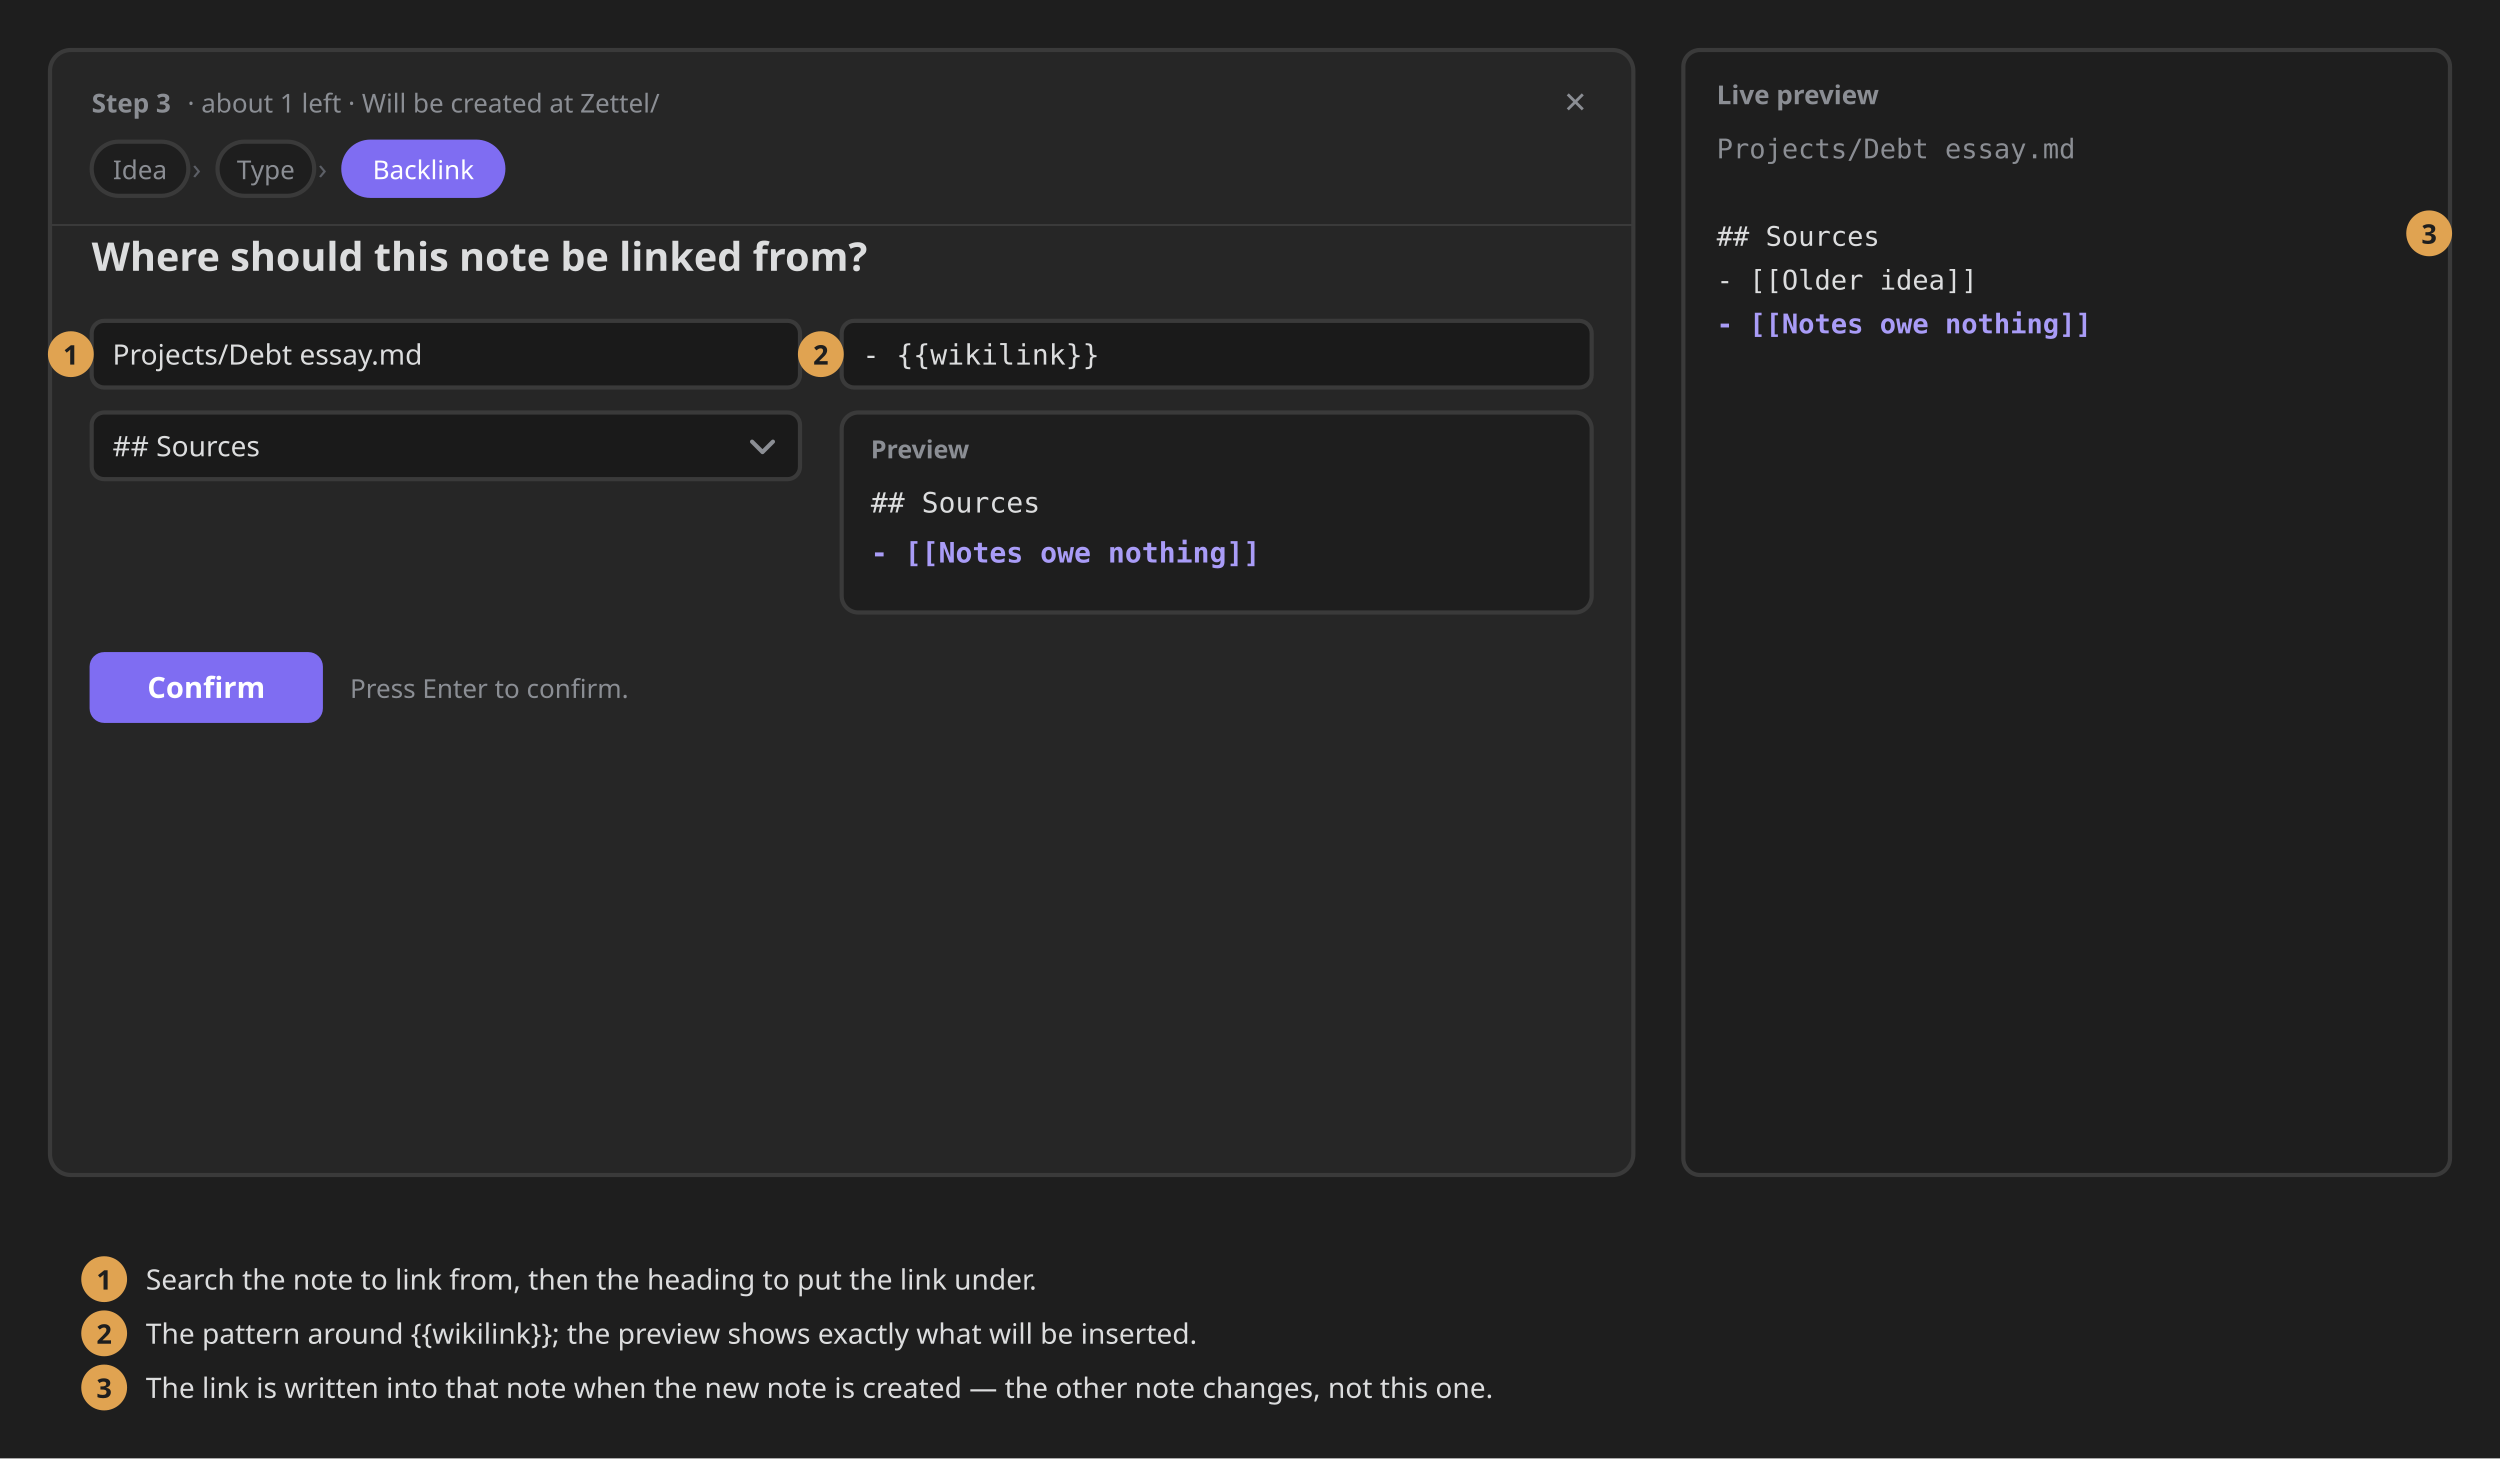
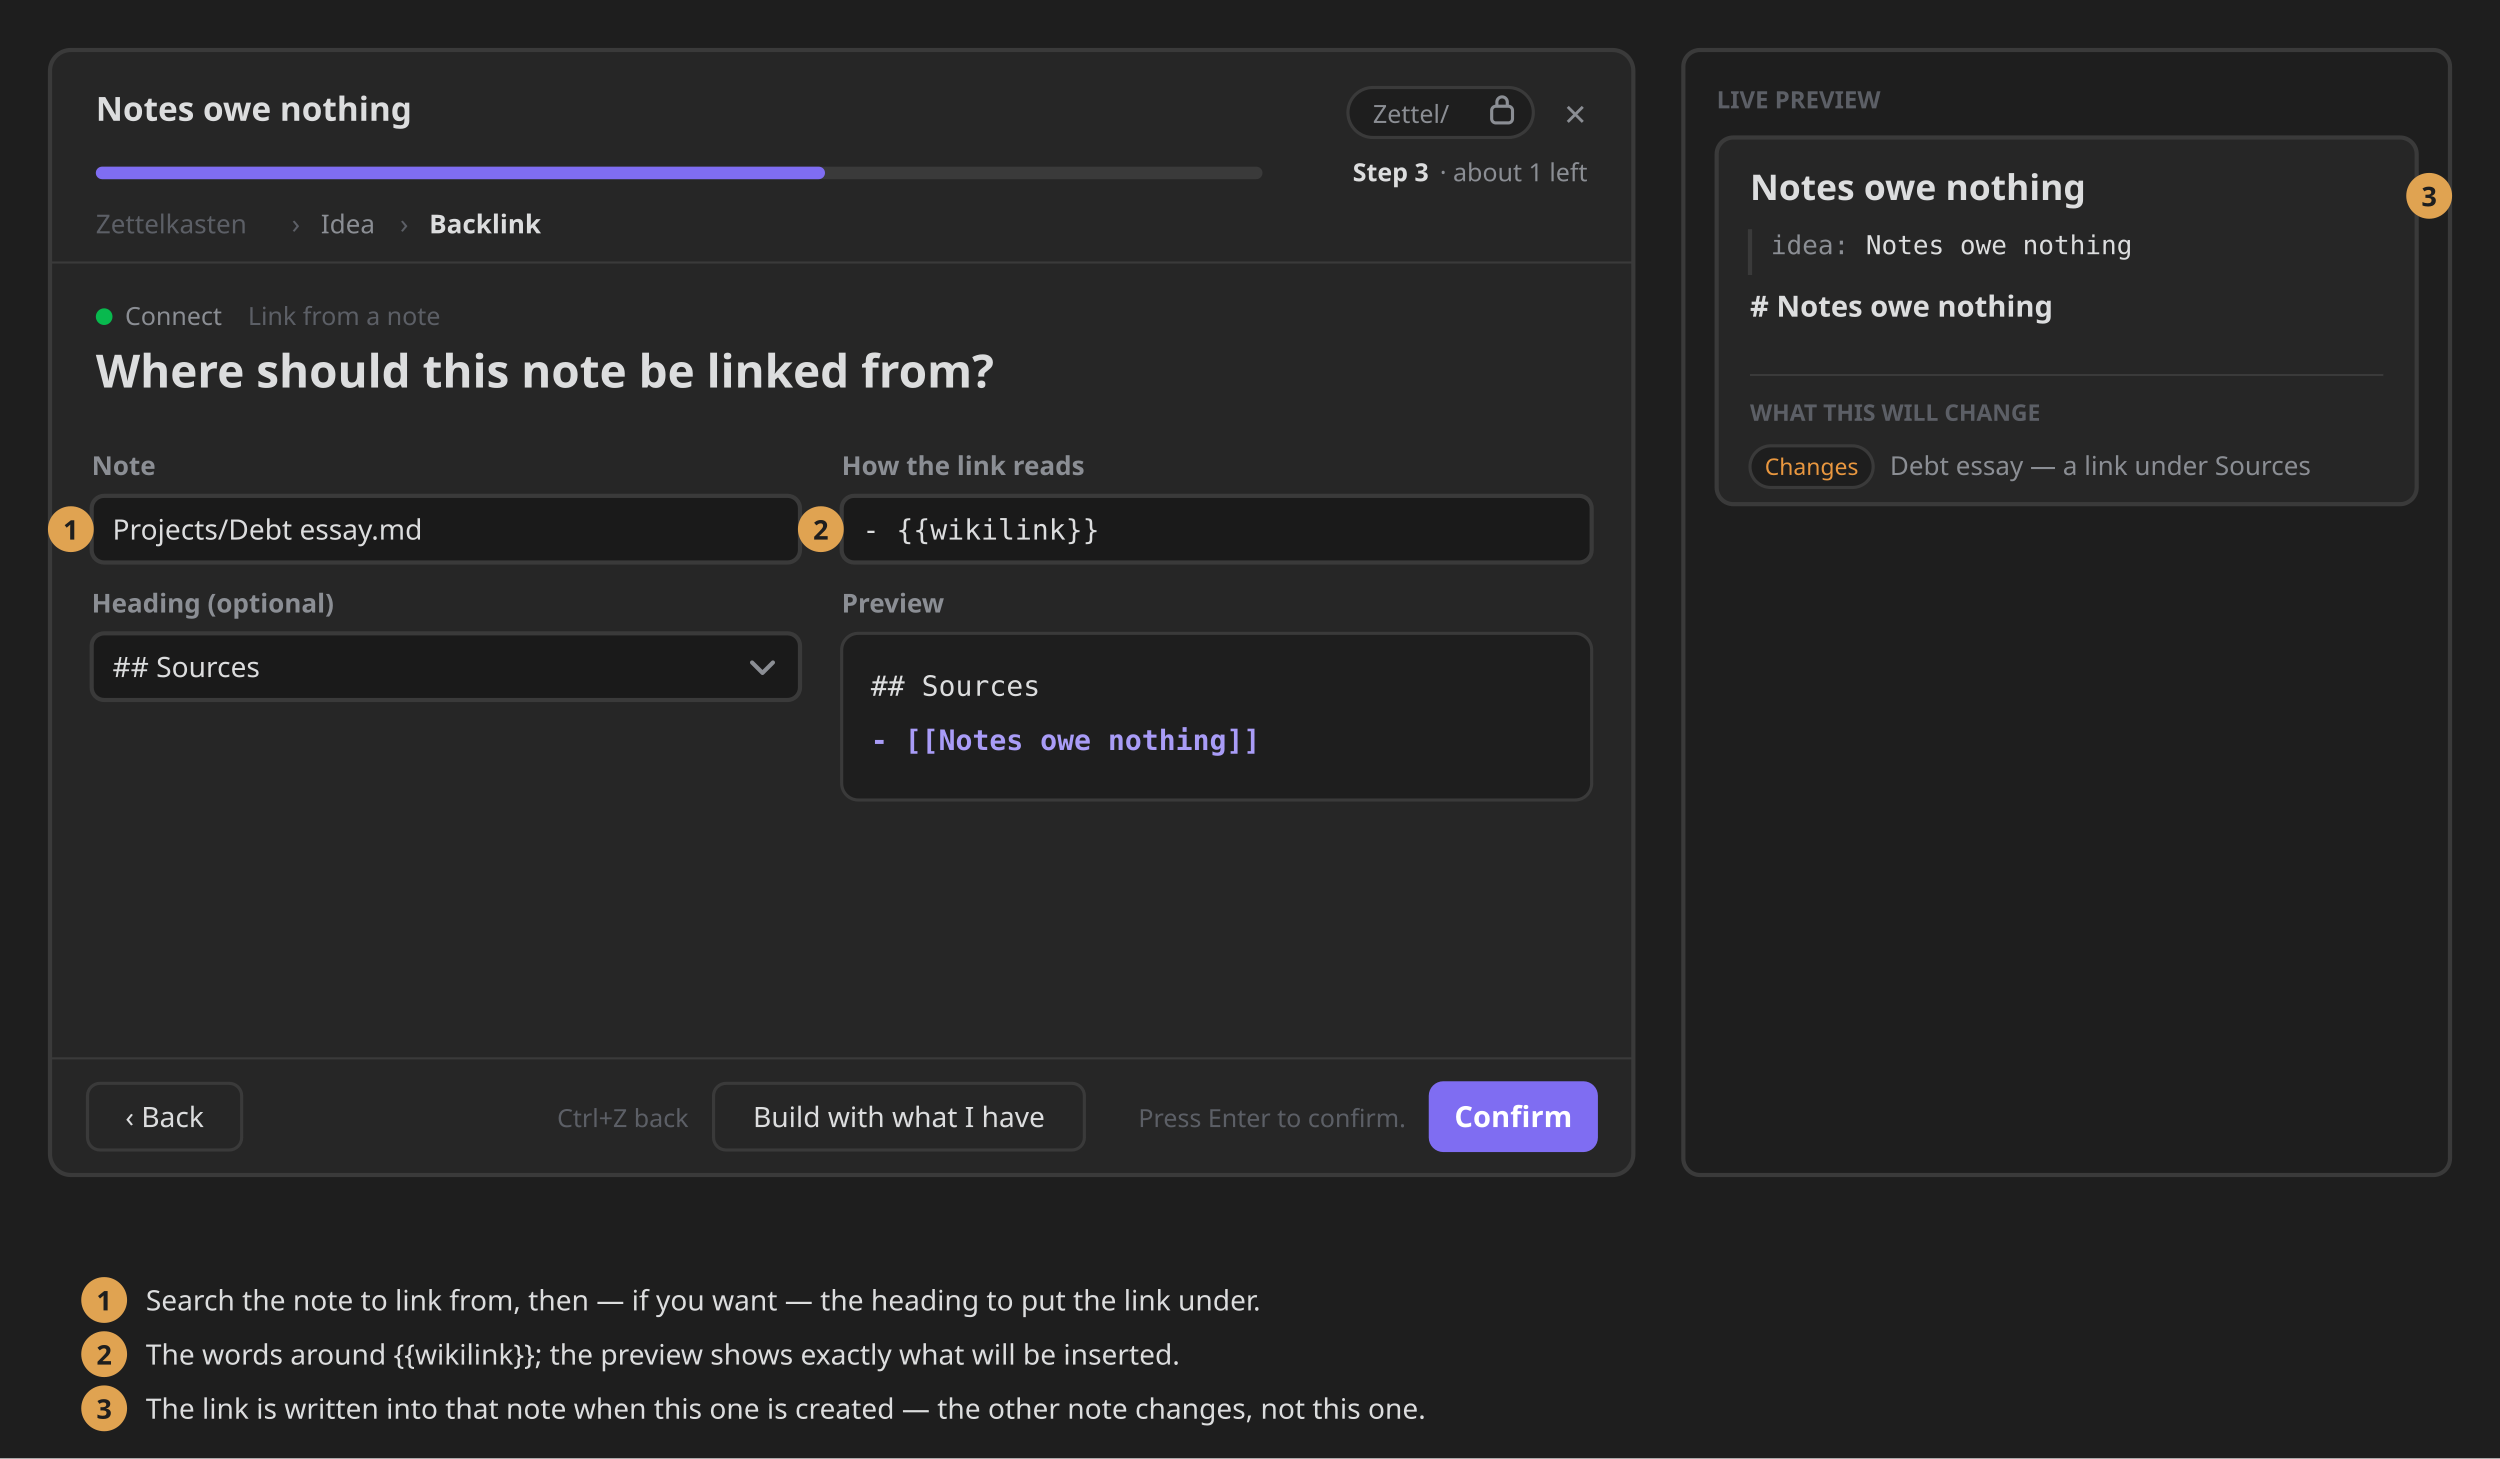
- <svg xmlns="http://www.w3.org/2000/svg" width="1200" height="700" viewBox="0 0 1200 700" role="img" aria-label="The Backlink action as a wizard step: pick a note and a heading">
+ <svg xmlns="http://www.w3.org/2000/svg" width="1200" height="700" viewBox="0 0 1200 700" role="img" aria-label="The Backlink action as a wizard step: labelled fields and a preview of the link">
  <rect width="1200" height="700" fill="#1e1e1e" />
+   <rect x="808" y="24" width="368" height="540" rx="8" fill="#1e1e1e" stroke="#3a3a3a" stroke-width="2" />
+   <text x="824" y="52" fill="#5c5f66" font-family="sans-serif" font-size="11.5" font-weight="650" text-anchor="start">LIVE PREVIEW</text>
+   <rect x="824" y="66" width="336" height="176" rx="8" fill="#262626" stroke="#3a3a3a" stroke-width="2" />
+   <text x="840" y="96" fill="#dcddde" font-family="sans-serif" font-size="17" font-weight="650" text-anchor="start">Notes owe nothing</text>
+   <line x1="840" y1="110" x2="840" y2="132" stroke="#3a3a3a" stroke-width="2" />
+   <text x="850" y="122" fill="#8b8e94" font-family="monospace" font-size="12.5" font-weight="400" text-anchor="start">idea: </text>
+   <text x="895.6" y="122" fill="#dcddde" font-family="monospace" font-size="12.5" font-weight="400" text-anchor="start">Notes owe nothing</text>
+   <text x="840" y="152" fill="#dcddde" font-family="sans-serif" font-size="14" font-weight="650" text-anchor="start"># Notes owe nothing</text>
+   <line x1="840" y1="180" x2="1144" y2="180" stroke="#3a3a3a" stroke-width="1" />
+   <text x="840" y="202" fill="#5c5f66" font-family="sans-serif" font-size="11" font-weight="650" text-anchor="start">WHAT THIS WILL CHANGE</text>
+   <rect x="840" y="214" width="59.12" height="20" rx="10.0" fill="#1e1e1e" stroke="#3a3a3a" stroke-width="1.5" />
+   <text x="869.56" y="227.96" fill="#e9973f" font-family="sans-serif" font-size="11" font-weight="400" text-anchor="middle">Changes</text>
+   <text x="907.12" y="228" fill="#8b8e94" font-family="sans-serif" font-size="12.5" font-weight="400" text-anchor="start">Debt essay — a link under Sources</text>
  <rect x="24" y="24" width="760" height="540" rx="10" fill="#262626" stroke="#3a3a3a" stroke-width="2" />
-   <text x="44" y="54" fill="#8b8e94" font-family="sans-serif" font-size="12.5" font-weight="600" text-anchor="start">Step 3</text>
-   <text x="90" y="54" fill="#8b8e94" font-family="sans-serif" font-size="12.5" font-weight="400" text-anchor="start">· about 1 left · Will be created at Zettel/</text>
-   <text x="762" y="54" fill="#8b8e94" font-family="sans-serif" font-size="14" font-weight="400" text-anchor="end">✕</text>
-   <rect x="44" y="68" width="46.4" height="26" rx="13" fill="#1e1e1e" stroke="#3a3a3a" stroke-width="2" />
-   <text x="67.2" y="86" fill="#8b8e94" font-family="sans-serif" font-size="12.5" font-weight="400" text-anchor="middle">Idea</text>
-   <text x="94.4" y="86" fill="#5c5f66" font-family="sans-serif" font-size="14" font-weight="400" text-anchor="middle">›</text>
-   <rect x="104.4" y="68" width="46.4" height="26" rx="13" fill="#1e1e1e" stroke="#3a3a3a" stroke-width="2" />
-   <text x="127.6" y="86" fill="#8b8e94" font-family="sans-serif" font-size="12.5" font-weight="400" text-anchor="middle">Type</text>
-   <text x="154.8" y="86" fill="#5c5f66" font-family="sans-serif" font-size="14" font-weight="400" text-anchor="middle">›</text>
-   <rect x="164.8" y="68" width="76.8" height="26" rx="13" fill="#7f6df2" stroke="#7f6df2" stroke-width="2" />
-   <text x="203.2" y="86" fill="#fff" font-family="sans-serif" font-size="12.5" font-weight="400" text-anchor="middle">Backlink</text>
-   <line x1="24" y1="108" x2="784" y2="108" stroke="#3a3a3a" stroke-width="1" />
-   <text x="44" y="130" fill="#dcddde" font-family="sans-serif" font-size="19" font-weight="650" text-anchor="start">Where should this note be linked from?</text>
-   <rect x="808" y="24" width="368" height="540" rx="8" fill="#1e1e1e" stroke="#3a3a3a" stroke-width="2" />
-   <text x="824" y="50" fill="#8b8e94" font-family="sans-serif" font-size="12.5" font-weight="600" text-anchor="start">Live preview</text>
-   <text x="824" y="76" fill="#8b8e94" font-family="monospace" font-size="13" font-weight="400" text-anchor="start">Projects/Debt essay.md</text>
-   <text x="824" y="97" fill="#dcddde" font-family="monospace" font-size="13" font-weight="400" text-anchor="start" />
-   <text x="824" y="118" fill="#dcddde" font-family="monospace" font-size="13" font-weight="400" text-anchor="start">## Sources</text>
-   <text x="824" y="139" fill="#dcddde" font-family="monospace" font-size="13" font-weight="400" text-anchor="start">- [[Older idea]]</text>
-   <text x="824" y="160" fill="#a99cf7" font-family="monospace" font-size="13" font-weight="600" text-anchor="start">- [[Notes owe nothing]]</text>
-   <g transform="translate(0,14)">
-     <rect x="44" y="140" width="340" height="32" rx="6" fill="#1a1a1a" stroke="#3a3a3a" stroke-width="2" />
-     <text x="54" y="161.0" fill="#dcddde" font-family="sans-serif" font-size="13.5" font-weight="400" text-anchor="start">Projects/Debt essay.md</text>
-     <rect x="44" y="184" width="340" height="32" rx="6" fill="#1a1a1a" stroke="#3a3a3a" stroke-width="2" />
-     <text x="54" y="205.0" fill="#dcddde" font-family="sans-serif" font-size="13.5" font-weight="400" text-anchor="start">## Sources</text>
-     <polyline points="361,198 366,203 371,198" fill="none" stroke="#8b8e94" stroke-width="2" stroke-linecap="round" stroke-linejoin="round" />
-     <rect x="404" y="140" width="360" height="32" rx="6" fill="#1a1a1a" stroke="#3a3a3a" stroke-width="2" />
-     <text x="414" y="161.0" fill="#dcddde" font-family="monospace" font-size="13.5" font-weight="400" text-anchor="start">- {{wikilink}}</text>
-     <rect x="404" y="184" width="360" height="96" rx="8" fill="#1e1e1e" stroke="#3a3a3a" stroke-width="2" />
-     <text x="418" y="206" fill="#8b8e94" font-family="sans-serif" font-size="12" font-weight="600" text-anchor="start">Preview</text>
-     <text x="418" y="232" fill="#dcddde" font-family="monospace" font-size="13.5" font-weight="400" text-anchor="start">## Sources</text>
-     <text x="418" y="256" fill="#a99cf7" font-family="monospace" font-size="13.5" font-weight="600" text-anchor="start">- [[Notes owe nothing]]</text>
-     <rect x="44" y="300" width="110" height="32" rx="6" fill="#7f6df2" stroke="#7f6df2" stroke-width="2" />
-     <text x="99.0" y="321.0" fill="#fff" font-family="sans-serif" font-size="14" font-weight="600" text-anchor="middle">Confirm</text>
-     <text x="168" y="321" fill="#8b8e94" font-family="sans-serif" font-size="12.5" font-weight="400" text-anchor="start">Press Enter to confirm.</text>
-     <circle cx="34" cy="156" r="10" fill="#e0a351" stroke="#e0a351" stroke-width="2" />
-     <text x="34" y="161" fill="#1e1e1e" font-family="sans-serif" font-size="13" font-weight="700" text-anchor="middle">1</text>
-     <circle cx="394" cy="156" r="10" fill="#e0a351" stroke="#e0a351" stroke-width="2" />
-     <text x="394" y="161" fill="#1e1e1e" font-family="sans-serif" font-size="13" font-weight="700" text-anchor="middle">2</text>
-     <circle cx="1166" cy="98" r="10" fill="#e0a351" stroke="#e0a351" stroke-width="2" />
-     <text x="1166" y="103" fill="#1e1e1e" font-family="sans-serif" font-size="13" font-weight="700" text-anchor="middle">3</text>
+   <text x="46" y="58" fill="#dcddde" font-family="sans-serif" font-size="16" font-weight="650" text-anchor="start">Notes owe nothing</text>
+   <rect x="647" y="42" width="89" height="24" rx="12" fill="#1e1e1e" stroke="#3a3a3a" stroke-width="1.5" />
+   <text x="659" y="59" fill="#8b8e94" font-family="sans-serif" font-size="12" font-weight="400" text-anchor="start">Zettel/</text>
+   <rect x="716" y="51" width="10" height="8" rx="2" fill="none" stroke="#8b8e94" stroke-width="1.5" />
+   <path d="M718.5 51 v-2 a2.5 2.5 0 0 1 5 0 v2" fill="none" stroke="#8b8e94" stroke-width="1.5" />
+   <text x="762" y="60" fill="#8b8e94" font-family="sans-serif" font-size="14" font-weight="400" text-anchor="end">✕</text>
+   <rect x="46" y="80" width="560" height="6" rx="3" fill="#3a3a3a" stroke="none" stroke-width="0" />
+   <rect x="46" y="80" width="350.0" height="6" rx="3" fill="#7f6df2" stroke="none" stroke-width="0" />
+   <text x="762" y="87" fill="#8b8e94" font-family="sans-serif" font-size="12" font-weight="400" text-anchor="end">· about 1 left</text>
+   <text x="685.8" y="87" fill="#dcddde" font-family="sans-serif" font-size="12" font-weight="600" text-anchor="end">Step 3</text>
+   <text x="46" y="112" fill="#5c5f66" font-family="sans-serif" font-size="12.5" font-weight="400" text-anchor="start">Zettelkasten</text>
+   <text x="140" y="112" fill="#5c5f66" font-family="sans-serif" font-size="13" font-weight="400" text-anchor="start">›</text>
+   <text x="154" y="112" fill="#8b8e94" font-family="sans-serif" font-size="12.5" font-weight="400" text-anchor="start">Idea</text>
+   <text x="192" y="112" fill="#5c5f66" font-family="sans-serif" font-size="13" font-weight="400" text-anchor="start">›</text>
+   <text x="206" y="112" fill="#dcddde" font-family="sans-serif" font-size="12.5" font-weight="600" text-anchor="start">Backlink</text>
+   <line x1="24" y1="126" x2="784" y2="126" stroke="#3a3a3a" stroke-width="1" />
+   <circle cx="50" cy="152" r="4" fill="#08b94e" stroke="none" stroke-width="2" />
+   <text x="60" y="156" fill="#8b8e94" font-family="sans-serif" font-size="12" font-weight="400" text-anchor="start">Connect</text>
+   <text x="119" y="156" fill="#5c5f66" font-family="sans-serif" font-size="12" font-weight="400" text-anchor="start">Link from a note</text>
+   <text x="46" y="186" fill="#dcddde" font-family="sans-serif" font-size="22" font-weight="650" text-anchor="start">Where should this note be linked from?</text>
+   <line x1="24" y1="508" x2="784" y2="508" stroke="#3a3a3a" stroke-width="1" />
+   <rect x="42" y="520" width="74" height="32" rx="6" fill="#262626" stroke="#3a3a3a" stroke-width="1.5" />
+   <text x="79" y="541" fill="#dcddde" font-family="sans-serif" font-size="13.5" font-weight="400" text-anchor="middle">‹ Back</text>
+   <rect x="686.8" y="520" width="79.2" height="32" rx="6" fill="#7f6df2" stroke="#7f6df2" stroke-width="2" />
+   <text x="726.4" y="541.0" fill="#fff" font-family="sans-serif" font-size="14" font-weight="600" text-anchor="middle">Confirm</text>
+   <text x="674.8" y="541" fill="#5c5f66" font-family="sans-serif" font-size="12" font-weight="400" text-anchor="end">Press Enter to confirm.</text>
+   <rect x="342.5" y="520" width="178" height="32" rx="6" fill="#262626" stroke="#3a3a3a" stroke-width="1.5" />
+   <text x="431.5" y="541" fill="#dcddde" font-family="sans-serif" font-size="13.5" font-weight="400" text-anchor="middle">Build with what I have</text>
+   <text x="330.5" y="541" fill="#5c5f66" font-family="sans-serif" font-size="12" font-weight="400" text-anchor="end">Ctrl+Z back</text>
+   <g transform="translate(0,24)">
+     <text x="44" y="204" fill="#8b8e94" font-family="sans-serif" font-size="12.5" font-weight="600" text-anchor="start">Note</text>
+     <rect x="44" y="214" width="340" height="32" rx="6" fill="#1a1a1a" stroke="#3a3a3a" stroke-width="2" />
+     <text x="54" y="235.0" fill="#dcddde" font-family="sans-serif" font-size="13.5" font-weight="400" text-anchor="start">Projects/Debt essay.md</text>
+     <text x="44" y="270" fill="#8b8e94" font-family="sans-serif" font-size="12.5" font-weight="600" text-anchor="start">Heading (optional)</text>
+     <rect x="44" y="280" width="340" height="32" rx="6" fill="#1a1a1a" stroke="#3a3a3a" stroke-width="2" />
+     <text x="54" y="301.0" fill="#dcddde" font-family="sans-serif" font-size="13.5" font-weight="400" text-anchor="start">## Sources</text>
+     <polyline points="361,294 366,299 371,294" fill="none" stroke="#8b8e94" stroke-width="2" stroke-linecap="round" stroke-linejoin="round" />
+     <text x="404" y="204" fill="#8b8e94" font-family="sans-serif" font-size="12.5" font-weight="600" text-anchor="start">How the link reads</text>
+     <rect x="404" y="214" width="360" height="32" rx="6" fill="#1a1a1a" stroke="#3a3a3a" stroke-width="2" />
+     <text x="414" y="235.0" fill="#dcddde" font-family="monospace" font-size="13.5" font-weight="400" text-anchor="start">- {{wikilink}}</text>
+     <text x="404" y="270" fill="#8b8e94" font-family="sans-serif" font-size="12.5" font-weight="600" text-anchor="start">Preview</text>
+     <rect x="404" y="280" width="360" height="80" rx="8" fill="#1e1e1e" stroke="#3a3a3a" stroke-width="1.5" />
+     <text x="418" y="310" fill="#dcddde" font-family="monospace" font-size="13.5" font-weight="400" text-anchor="start">## Sources</text>
+     <text x="418" y="336" fill="#a99cf7" font-family="monospace" font-size="13.5" font-weight="600" text-anchor="start">- [[Notes owe nothing]]</text>
+     <circle cx="34" cy="230" r="10" fill="#e0a351" stroke="#e0a351" stroke-width="2" />
+     <text x="34" y="235" fill="#1e1e1e" font-family="sans-serif" font-size="13" font-weight="700" text-anchor="middle">1</text>
+     <circle cx="394" cy="230" r="10" fill="#e0a351" stroke="#e0a351" stroke-width="2" />
+     <text x="394" y="235" fill="#1e1e1e" font-family="sans-serif" font-size="13" font-weight="700" text-anchor="middle">2</text>
+     <circle cx="1166" cy="70" r="10" fill="#e0a351" stroke="#e0a351" stroke-width="2" />
+     <text x="1166" y="75" fill="#1e1e1e" font-family="sans-serif" font-size="13" font-weight="700" text-anchor="middle">3</text>
    <circle cx="50" cy="600" r="10" fill="#e0a351" stroke="#e0a351" stroke-width="2" />
    <text x="50" y="605" fill="#1e1e1e" font-family="sans-serif" font-size="13" font-weight="700" text-anchor="middle">1</text>
-     <text x="70" y="605" fill="#dcddde" font-family="sans-serif" font-size="13.5" font-weight="400" text-anchor="start">Search the note to link from, then the heading to put the link under.</text>
+     <text x="70" y="605" fill="#dcddde" font-family="sans-serif" font-size="13.5" font-weight="400" text-anchor="start">Search the note to link from, then — if you want — the heading to put the link under.</text>
    <circle cx="50" cy="626" r="10" fill="#e0a351" stroke="#e0a351" stroke-width="2" />
    <text x="50" y="631" fill="#1e1e1e" font-family="sans-serif" font-size="13" font-weight="700" text-anchor="middle">2</text>
-     <text x="70" y="631" fill="#dcddde" font-family="sans-serif" font-size="13.5" font-weight="400" text-anchor="start">The pattern around {{wikilink}}; the preview shows exactly what will be inserted.</text>
+     <text x="70" y="631" fill="#dcddde" font-family="sans-serif" font-size="13.5" font-weight="400" text-anchor="start">The words around {{wikilink}}; the preview shows exactly what will be inserted.</text>
    <circle cx="50" cy="652" r="10" fill="#e0a351" stroke="#e0a351" stroke-width="2" />
    <text x="50" y="657" fill="#1e1e1e" font-family="sans-serif" font-size="13" font-weight="700" text-anchor="middle">3</text>
-     <text x="70" y="657" fill="#dcddde" font-family="sans-serif" font-size="13.5" font-weight="400" text-anchor="start">The link is written into that note when the new note is created — the other note changes, not this one.</text>
+     <text x="70" y="657" fill="#dcddde" font-family="sans-serif" font-size="13.5" font-weight="400" text-anchor="start">The link is written into that note when this one is created — the other note changes, not this one.</text>
  </g>
</svg>
